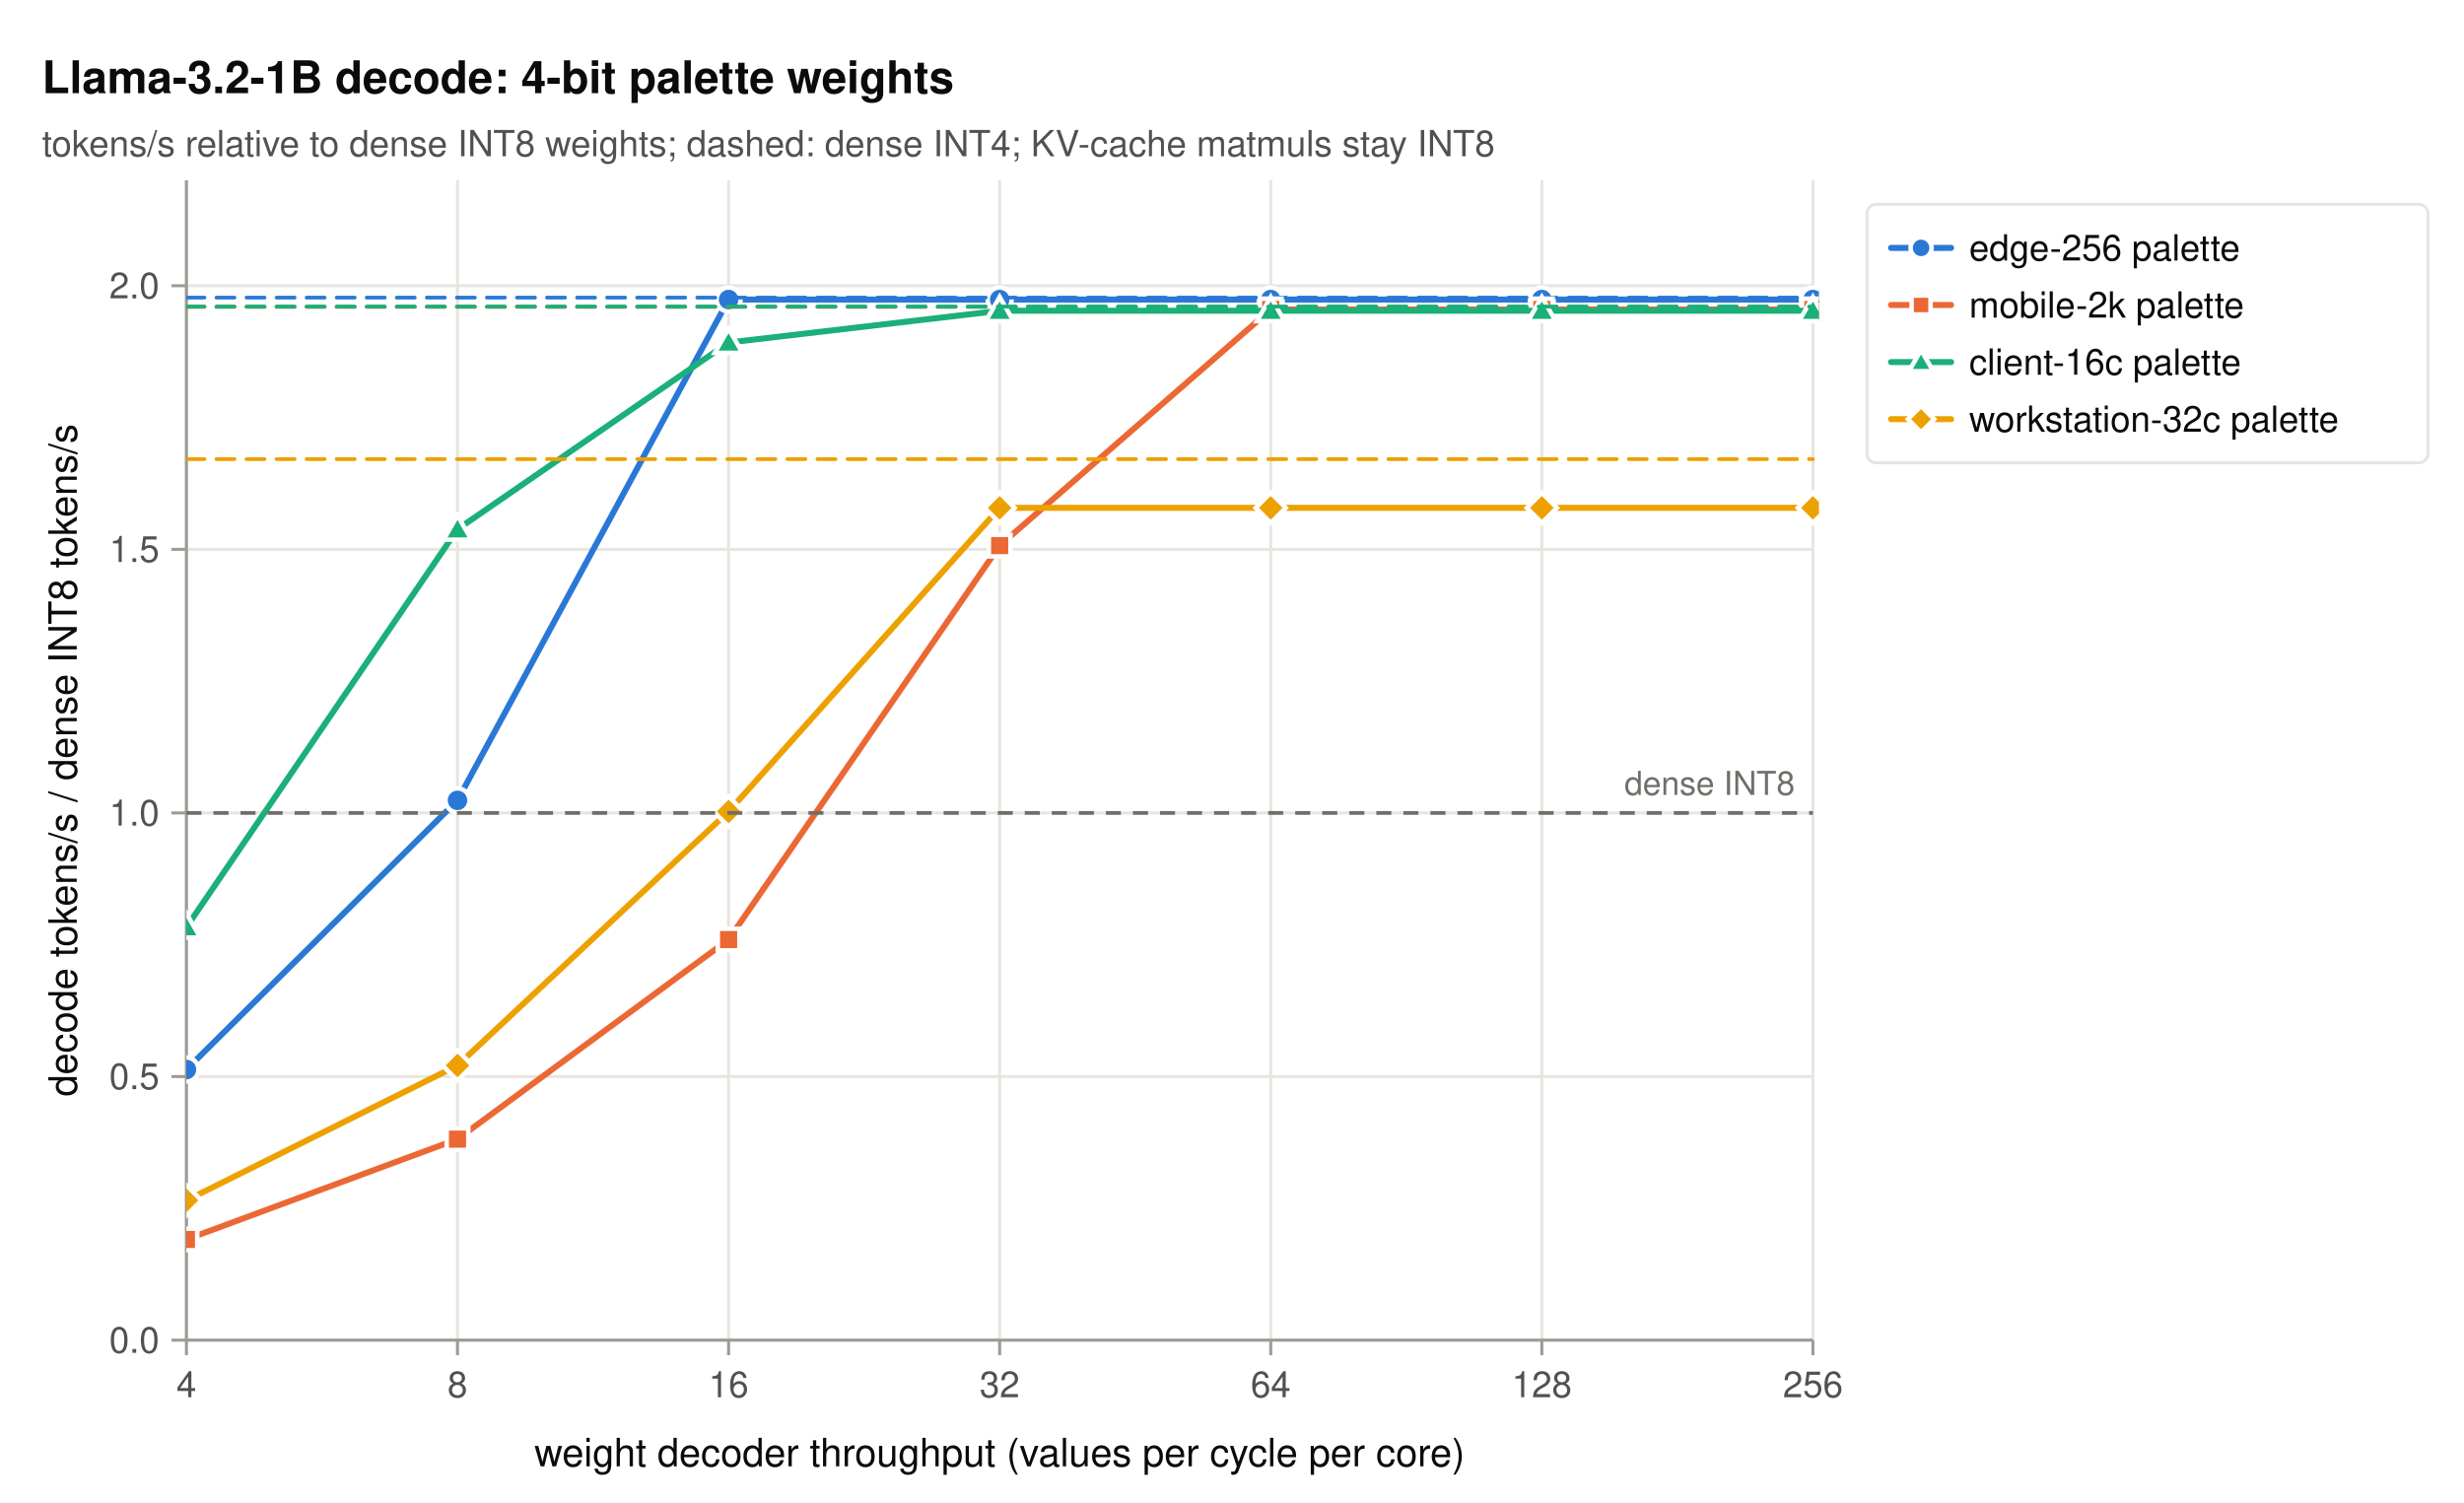
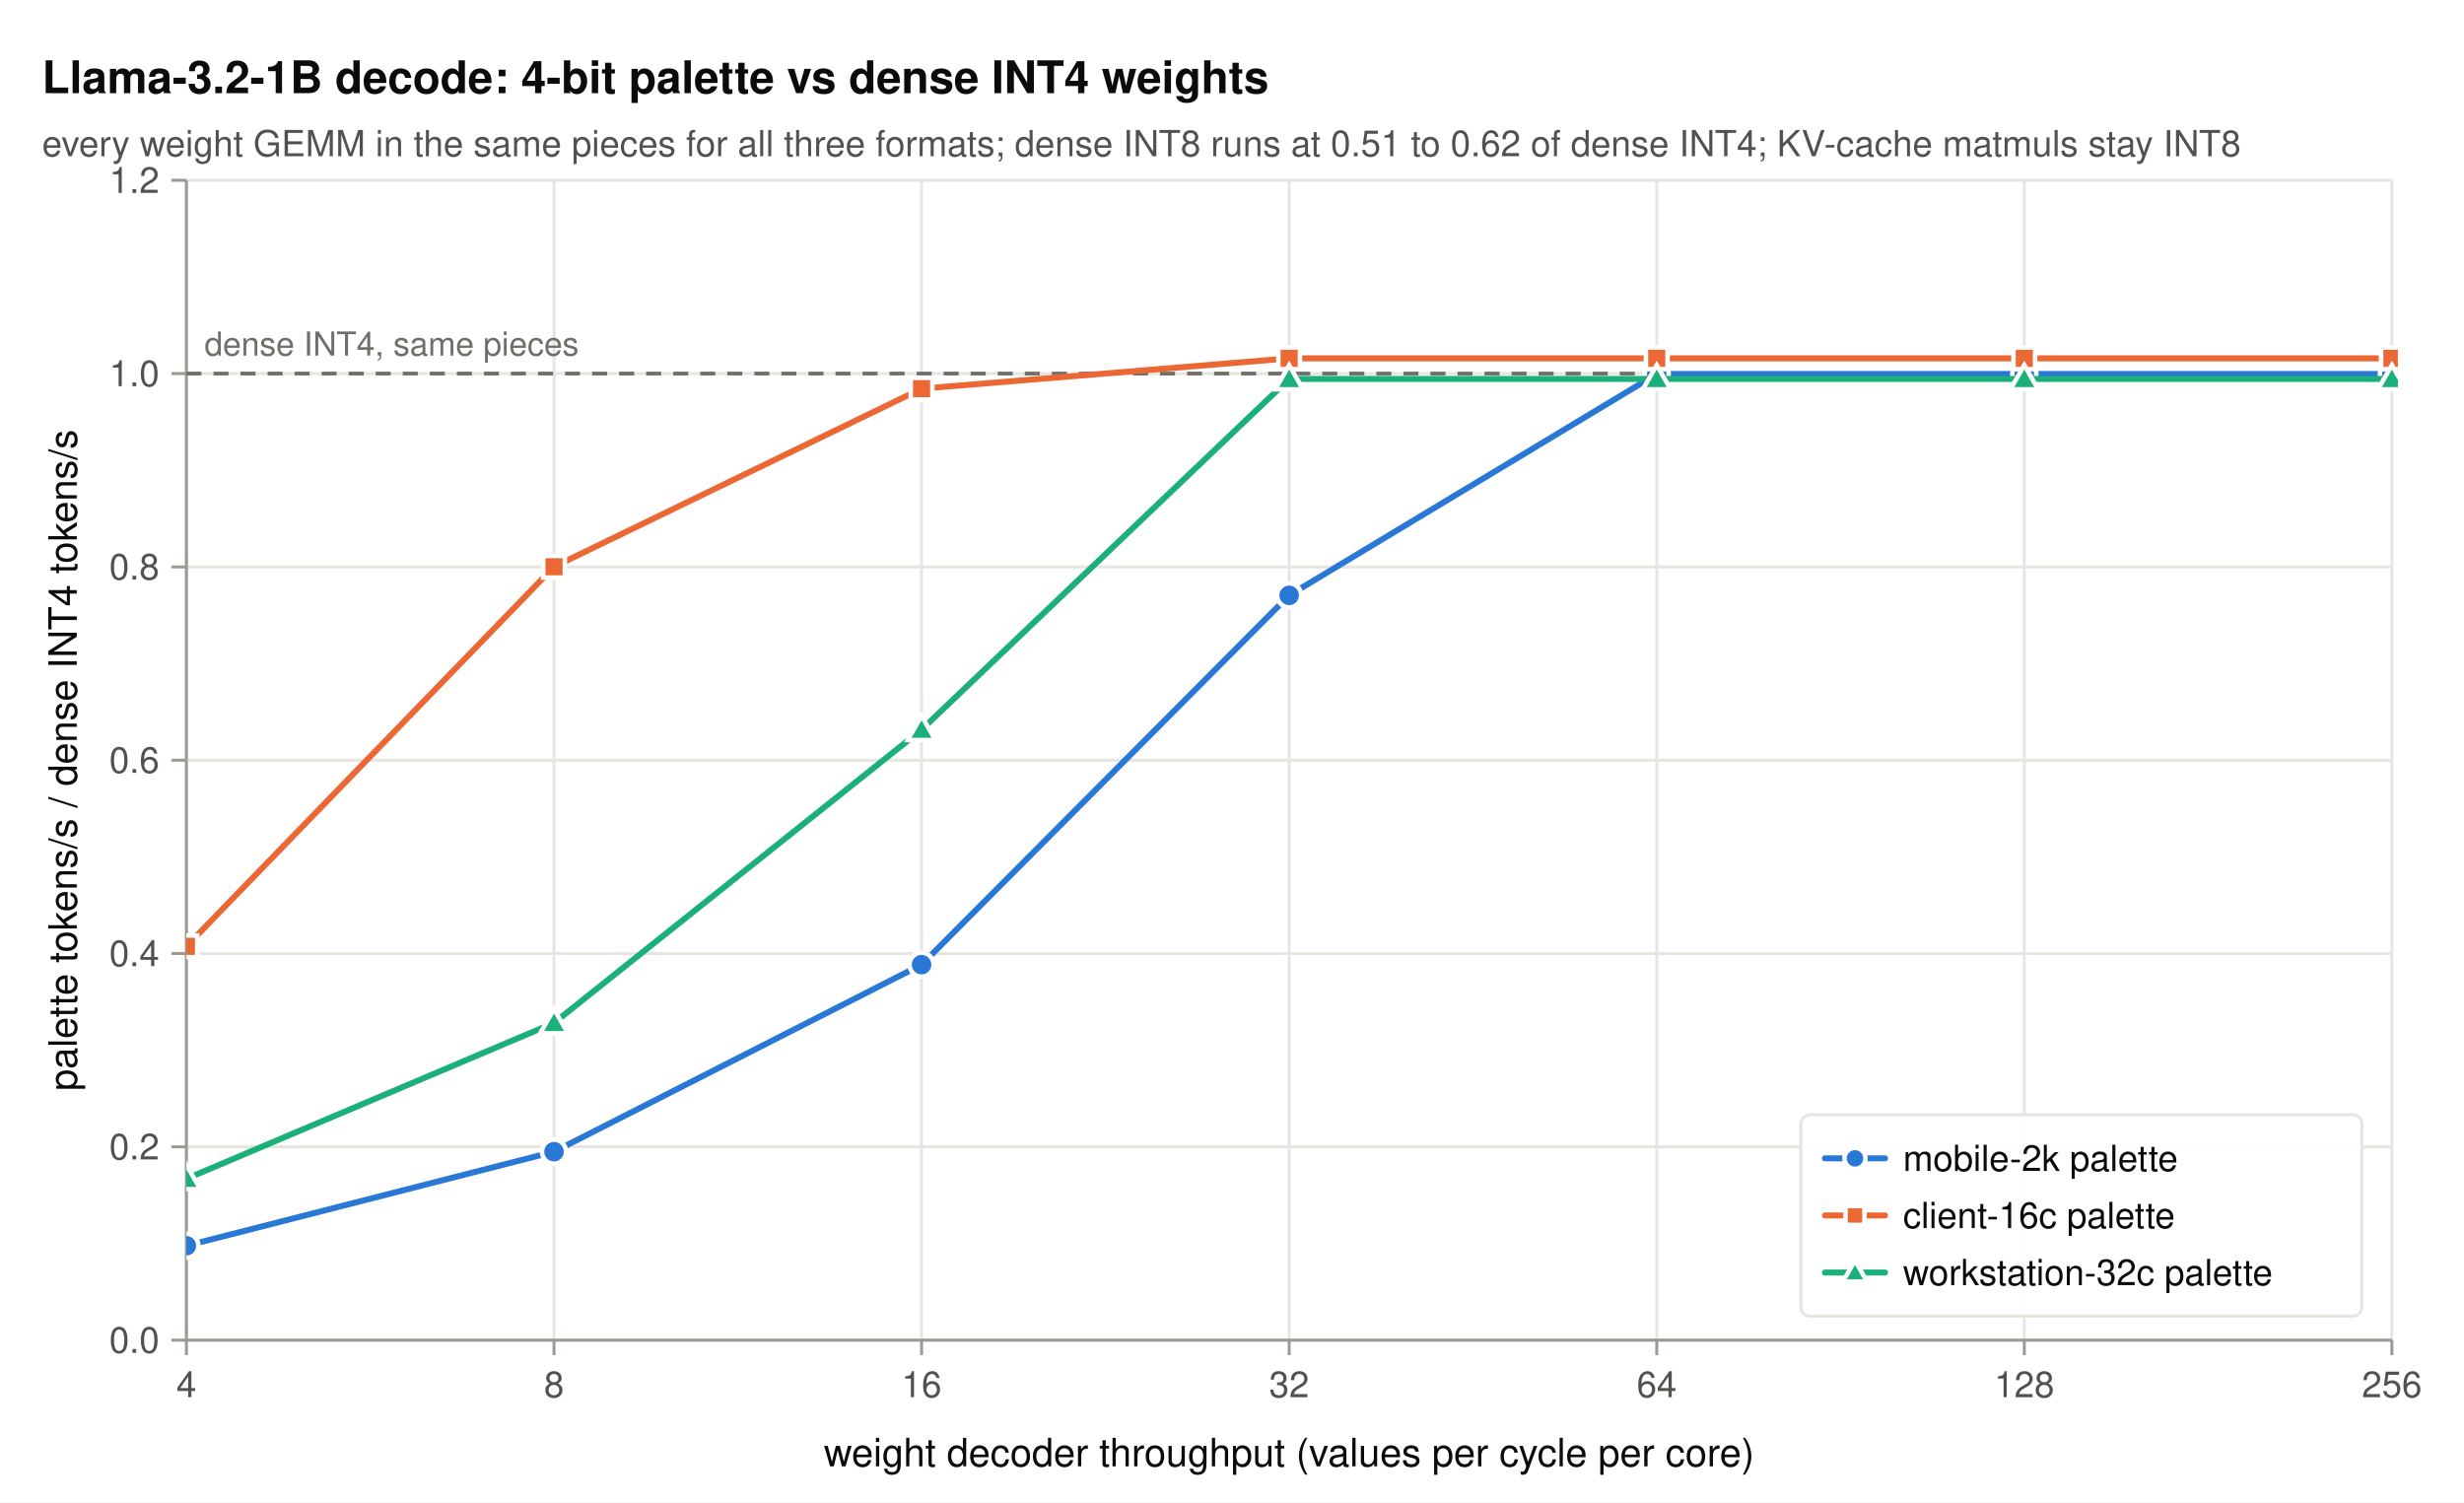
<svg xmlns="http://www.w3.org/2000/svg" width="820" height="500" viewBox="0 0 820 500" font-family="system-ui, -apple-system, 'Segoe UI', Helvetica, Arial, sans-serif">
  <rect width="820" height="500" fill="#ffffff" />
  <defs>
    <clipPath id="s7-plot">
-       <rect x="62.04" y="58" width="543.28" height="388" />
+       <rect x="62.04" y="58" width="735.96" height="388" />
    </clipPath>
  </defs>
-   <text x="14" y="31" font-size="15" fill="#0b0b0b" font-weight="600">Llama-3.2-1B decode: 4-bit palette weights</text>
-   <text x="14" y="52" font-size="12" fill="#52514e">tokens/s relative to dense INT8 weights; dashed: dense INT4; KV-cache matmuls stay INT8</text>
+   <text x="14" y="31" font-size="15" fill="#0b0b0b" font-weight="600">Llama-3.2-1B decode: 4-bit palette vs dense INT4 weights</text>
+   <text x="14" y="52" font-size="12" fill="#52514e">every weight GEMM in the same pieces for all three formats; dense INT8 runs at 0.51 to 0.62 of dense INT4; KV-cache matmuls stay INT8</text>
  <g stroke="#e6e5df" stroke-width="1" fill="none">
-     <line x1="62.04" y1="446" x2="603.32" y2="446" />
-     <line x1="62.04" y1="358.27" x2="603.32" y2="358.27" />
-     <line x1="62.04" y1="270.55" x2="603.32" y2="270.55" />
-     <line x1="62.04" y1="182.82" x2="603.32" y2="182.82" />
-     <line x1="62.04" y1="95.09" x2="603.32" y2="95.09" />
+     <line x1="62.04" y1="446" x2="796" y2="446" />
+     <line x1="62.04" y1="381.67" x2="796" y2="381.67" />
+     <line x1="62.04" y1="317.33" x2="796" y2="317.33" />
+     <line x1="62.04" y1="253" x2="796" y2="253" />
+     <line x1="62.04" y1="188.67" x2="796" y2="188.67" />
+     <line x1="62.04" y1="124.33" x2="796" y2="124.33" />
+     <line x1="62.04" y1="60" x2="796" y2="60" />
    <line x1="62.04" y1="60" x2="62.04" y2="446" />
-     <line x1="152.25" y1="60" x2="152.25" y2="446" />
-     <line x1="242.47" y1="60" x2="242.47" y2="446" />
-     <line x1="332.68" y1="60" x2="332.68" y2="446" />
-     <line x1="422.89" y1="60" x2="422.89" y2="446" />
-     <line x1="513.11" y1="60" x2="513.11" y2="446" />
-     <line x1="603.32" y1="60" x2="603.32" y2="446" />
+     <line x1="184.37" y1="60" x2="184.37" y2="446" />
+     <line x1="306.69" y1="60" x2="306.69" y2="446" />
+     <line x1="429.02" y1="60" x2="429.02" y2="446" />
+     <line x1="551.35" y1="60" x2="551.35" y2="446" />
+     <line x1="673.67" y1="60" x2="673.67" y2="446" />
+     <line x1="796" y1="60" x2="796" y2="446" />
  </g>
  <g stroke="#9c9a93" stroke-width="1" fill="none">
-     <line x1="62.04" y1="446" x2="603.32" y2="446" />
+     <line x1="62.04" y1="446" x2="796" y2="446" />
    <line x1="62.04" y1="60" x2="62.04" y2="446" />
    <line x1="62.04" y1="446" x2="62.04" y2="451" />
-     <line x1="152.25" y1="446" x2="152.25" y2="451" />
-     <line x1="242.47" y1="446" x2="242.47" y2="451" />
-     <line x1="332.68" y1="446" x2="332.68" y2="451" />
-     <line x1="422.89" y1="446" x2="422.89" y2="451" />
-     <line x1="513.11" y1="446" x2="513.11" y2="451" />
-     <line x1="603.32" y1="446" x2="603.32" y2="451" />
+     <line x1="184.37" y1="446" x2="184.37" y2="451" />
+     <line x1="306.69" y1="446" x2="306.69" y2="451" />
+     <line x1="429.02" y1="446" x2="429.02" y2="451" />
+     <line x1="551.35" y1="446" x2="551.35" y2="451" />
+     <line x1="673.67" y1="446" x2="673.67" y2="451" />
+     <line x1="796" y1="446" x2="796" y2="451" />
    <line x1="57.04" y1="446" x2="62.04" y2="446" />
-     <line x1="57.04" y1="358.27" x2="62.04" y2="358.27" />
-     <line x1="57.04" y1="270.55" x2="62.04" y2="270.55" />
-     <line x1="57.04" y1="182.82" x2="62.04" y2="182.82" />
-     <line x1="57.04" y1="95.09" x2="62.04" y2="95.09" />
+     <line x1="57.04" y1="381.67" x2="62.04" y2="381.67" />
+     <line x1="57.04" y1="317.33" x2="62.04" y2="317.33" />
+     <line x1="57.04" y1="253" x2="62.04" y2="253" />
+     <line x1="57.04" y1="188.67" x2="62.04" y2="188.67" />
+     <line x1="57.04" y1="124.33" x2="62.04" y2="124.33" />
+     <line x1="57.04" y1="60" x2="62.04" y2="60" />
  </g>
  <g style="font-variant-numeric: tabular-nums">
    <text x="62.04" y="465" font-size="12" fill="#52514e" text-anchor="middle">4</text>
-     <text x="152.25" y="465" font-size="12" fill="#52514e" text-anchor="middle">8</text>
-     <text x="242.47" y="465" font-size="12" fill="#52514e" text-anchor="middle">16</text>
-     <text x="332.68" y="465" font-size="12" fill="#52514e" text-anchor="middle">32</text>
-     <text x="422.89" y="465" font-size="12" fill="#52514e" text-anchor="middle">64</text>
-     <text x="513.11" y="465" font-size="12" fill="#52514e" text-anchor="middle">128</text>
-     <text x="603.32" y="465" font-size="12" fill="#52514e" text-anchor="middle">256</text>
+     <text x="184.37" y="465" font-size="12" fill="#52514e" text-anchor="middle">8</text>
+     <text x="306.69" y="465" font-size="12" fill="#52514e" text-anchor="middle">16</text>
+     <text x="429.02" y="465" font-size="12" fill="#52514e" text-anchor="middle">32</text>
+     <text x="551.35" y="465" font-size="12" fill="#52514e" text-anchor="middle">64</text>
+     <text x="673.67" y="465" font-size="12" fill="#52514e" text-anchor="middle">128</text>
+     <text x="796" y="465" font-size="12" fill="#52514e" text-anchor="middle">256</text>
    <text x="53.04" y="450.2" font-size="12" fill="#52514e" text-anchor="end">0.0</text>
-     <text x="53.04" y="362.47" font-size="12" fill="#52514e" text-anchor="end">0.5</text>
-     <text x="53.04" y="274.75" font-size="12" fill="#52514e" text-anchor="end">1.0</text>
-     <text x="53.04" y="187.02" font-size="12" fill="#52514e" text-anchor="end">1.5</text>
-     <text x="53.04" y="99.29" font-size="12" fill="#52514e" text-anchor="end">2.0</text>
+     <text x="53.04" y="385.87" font-size="12" fill="#52514e" text-anchor="end">0.2</text>
+     <text x="53.04" y="321.53" font-size="12" fill="#52514e" text-anchor="end">0.4</text>
+     <text x="53.04" y="257.2" font-size="12" fill="#52514e" text-anchor="end">0.6</text>
+     <text x="53.04" y="192.87" font-size="12" fill="#52514e" text-anchor="end">0.8</text>
+     <text x="53.04" y="128.53" font-size="12" fill="#52514e" text-anchor="end">1.0</text>
+     <text x="53.04" y="64.2" font-size="12" fill="#52514e" text-anchor="end">1.2</text>
  </g>
-   <text x="332.68" y="488" font-size="13" fill="#0b0b0b" text-anchor="middle">weight decoder throughput (values per cycle per core)</text>
-   <text x="21.2" y="253" font-size="13" fill="#0b0b0b" text-anchor="middle" dominant-baseline="middle" transform="rotate(-90 21.2 253)">decode tokens/s / dense INT8 tokens/s</text>
+   <text x="429.02" y="488" font-size="13" fill="#0b0b0b" text-anchor="middle">weight decoder throughput (values per cycle per core)</text>
+   <text x="21.2" y="253" font-size="13" fill="#0b0b0b" text-anchor="middle" dominant-baseline="middle" transform="rotate(-90 21.2 253)">palette tokens/s / dense INT4 tokens/s</text>
  <g clip-path="url(#s7-plot)">
-     <path d="M62.04,355.94 L152.25,266.36 L242.47,99.69 L332.68,99.69 L422.89,99.69 L513.11,99.69 L603.32,99.69" fill="none" stroke="#2a78d6" stroke-width="2" stroke-linejoin="round" stroke-linecap="round" />
-     <circle cx="62.04" cy="355.94" r="4" fill="#2a78d6" stroke="#ffffff" stroke-width="1.5" />
-     <circle cx="152.25" cy="266.36" r="4" fill="#2a78d6" stroke="#ffffff" stroke-width="1.5" />
-     <circle cx="242.47" cy="99.69" r="4" fill="#2a78d6" stroke="#ffffff" stroke-width="1.5" />
-     <circle cx="332.68" cy="99.69" r="4" fill="#2a78d6" stroke="#ffffff" stroke-width="1.5" />
-     <circle cx="422.89" cy="99.69" r="4" fill="#2a78d6" stroke="#ffffff" stroke-width="1.5" />
-     <circle cx="513.11" cy="99.69" r="4" fill="#2a78d6" stroke="#ffffff" stroke-width="1.5" />
-     <circle cx="603.32" cy="99.69" r="4" fill="#2a78d6" stroke="#ffffff" stroke-width="1.5" />
-     <path d="M62.04,99.04 L603.32,99.04" fill="none" stroke="#2a78d6" stroke-width="1.25" stroke-linejoin="round" stroke-linecap="round" stroke-dasharray="6 4" />
-     <path d="M62.04,412.49 L152.25,379.11 L242.47,312.69 L332.68,181.58 L422.89,102.99 L513.11,102.99 L603.32,102.99" fill="none" stroke="#eb6834" stroke-width="2" stroke-linejoin="round" stroke-linecap="round" />
-     <rect x="58.44" y="408.89" width="7.2" height="7.2" fill="#eb6834" stroke="#ffffff" stroke-width="1.5" />
-     <rect x="148.65" y="375.51" width="7.2" height="7.2" fill="#eb6834" stroke="#ffffff" stroke-width="1.5" />
-     <rect x="238.87" y="309.09" width="7.2" height="7.2" fill="#eb6834" stroke="#ffffff" stroke-width="1.5" />
-     <rect x="329.08" y="177.98" width="7.2" height="7.2" fill="#eb6834" stroke="#ffffff" stroke-width="1.5" />
-     <rect x="419.29" y="99.39" width="7.2" height="7.2" fill="#eb6834" stroke="#ffffff" stroke-width="1.5" />
-     <rect x="509.51" y="99.39" width="7.2" height="7.2" fill="#eb6834" stroke="#ffffff" stroke-width="1.5" />
-     <rect x="599.72" y="99.39" width="7.2" height="7.2" fill="#eb6834" stroke="#ffffff" stroke-width="1.5" />
-     <path d="M62.04,102.13 L603.32,102.13" fill="none" stroke="#eb6834" stroke-width="1.25" stroke-linejoin="round" stroke-linecap="round" stroke-dasharray="6 4" />
-     <path d="M62.04,308.58 L152.25,176.14 L242.47,113.99 L332.68,103.42 L422.89,103.42 L513.11,103.42 L603.32,103.42" fill="none" stroke="#1baf7a" stroke-width="2" stroke-linejoin="round" stroke-linecap="round" />
-     <polygon points="62.04,303.98 66.64,312.03 57.44,312.03" fill="#1baf7a" stroke="#ffffff" stroke-width="1.5" />
-     <polygon points="152.25,171.54 156.85,179.59 147.65,179.59" fill="#1baf7a" stroke="#ffffff" stroke-width="1.5" />
-     <polygon points="242.47,109.39 247.07,117.44 237.87,117.44" fill="#1baf7a" stroke="#ffffff" stroke-width="1.5" />
-     <polygon points="332.68,98.82 337.28,106.87 328.08,106.87" fill="#1baf7a" stroke="#ffffff" stroke-width="1.5" />
-     <polygon points="422.89,98.82 427.49,106.87 418.29,106.87" fill="#1baf7a" stroke="#ffffff" stroke-width="1.5" />
-     <polygon points="513.11,98.82 517.71,106.87 508.51,106.87" fill="#1baf7a" stroke="#ffffff" stroke-width="1.5" />
-     <polygon points="603.32,98.82 607.92,106.87 598.72,106.87" fill="#1baf7a" stroke="#ffffff" stroke-width="1.5" />
-     <path d="M62.04,102.03 L603.32,102.03" fill="none" stroke="#1baf7a" stroke-width="1.25" stroke-linejoin="round" stroke-linecap="round" stroke-dasharray="6 4" />
-     <path d="M62.04,399.49 L152.25,354.58 L242.47,270.08 L332.68,169.01 L422.89,169.01 L513.11,169.01 L603.32,169.01" fill="none" stroke="#eda100" stroke-width="2" stroke-linejoin="round" stroke-linecap="round" />
-     <polygon points="62.04,394.49 67.04,399.49 62.04,404.49 57.04,399.49" fill="#eda100" stroke="#ffffff" stroke-width="1.5" />
-     <polygon points="152.25,349.58 157.25,354.58 152.25,359.58 147.25,354.58" fill="#eda100" stroke="#ffffff" stroke-width="1.5" />
-     <polygon points="242.47,265.08 247.47,270.08 242.47,275.08 237.47,270.08" fill="#eda100" stroke="#ffffff" stroke-width="1.5" />
-     <polygon points="332.68,164.01 337.68,169.01 332.68,174.01 327.68,169.01" fill="#eda100" stroke="#ffffff" stroke-width="1.5" />
-     <polygon points="422.89,164.01 427.89,169.01 422.89,174.01 417.89,169.01" fill="#eda100" stroke="#ffffff" stroke-width="1.5" />
-     <polygon points="513.11,164.01 518.11,169.01 513.11,174.01 508.11,169.01" fill="#eda100" stroke="#ffffff" stroke-width="1.5" />
-     <polygon points="603.32,164.01 608.32,169.01 603.32,174.01 598.32,169.01" fill="#eda100" stroke="#ffffff" stroke-width="1.5" />
-     <path d="M62.04,152.79 L603.32,152.79" fill="none" stroke="#eda100" stroke-width="1.25" stroke-linejoin="round" stroke-linecap="round" stroke-dasharray="6 4" />
-     <line x1="62.04" y1="270.55" x2="603.32" y2="270.55" stroke="#6f6e69" stroke-width="1.25" stroke-dasharray="5 4" />
+     <line x1="62.04" y1="124.33" x2="796" y2="124.33" stroke="#6f6e69" stroke-width="1.25" stroke-dasharray="5 4" />
+     <path d="M62.04,414.59 L184.37,383.29 L306.69,321.04 L429.02,198.13 L551.35,124.46 L673.67,124.46 L796,124.46" fill="none" stroke="#2a78d6" stroke-width="2" stroke-linejoin="round" stroke-linecap="round" />
+     <circle cx="62.04" cy="414.59" r="4" fill="#2a78d6" stroke="#ffffff" stroke-width="1.5" />
+     <circle cx="184.37" cy="383.29" r="4" fill="#2a78d6" stroke="#ffffff" stroke-width="1.5" />
+     <circle cx="306.69" cy="321.04" r="4" fill="#2a78d6" stroke="#ffffff" stroke-width="1.5" />
+     <circle cx="429.02" cy="198.13" r="4" fill="#2a78d6" stroke="#ffffff" stroke-width="1.5" />
+     <circle cx="551.35" cy="124.46" r="4" fill="#2a78d6" stroke="#ffffff" stroke-width="1.5" />
+     <circle cx="673.67" cy="124.46" r="4" fill="#2a78d6" stroke="#ffffff" stroke-width="1.5" />
+     <circle cx="796" cy="124.46" r="4" fill="#2a78d6" stroke="#ffffff" stroke-width="1.5" />
+     <path d="M62.04,314.93 L184.37,188.62 L306.69,129.34 L429.02,119.26 L551.35,119.26 L673.67,119.26 L796,119.26" fill="none" stroke="#eb6834" stroke-width="2" stroke-linejoin="round" stroke-linecap="round" />
+     <rect x="58.44" y="311.33" width="7.2" height="7.2" fill="#eb6834" stroke="#ffffff" stroke-width="1.5" />
+     <rect x="180.77" y="185.02" width="7.2" height="7.2" fill="#eb6834" stroke="#ffffff" stroke-width="1.5" />
+     <rect x="303.09" y="125.74" width="7.2" height="7.2" fill="#eb6834" stroke="#ffffff" stroke-width="1.5" />
+     <rect x="425.42" y="115.66" width="7.2" height="7.2" fill="#eb6834" stroke="#ffffff" stroke-width="1.5" />
+     <rect x="547.75" y="115.66" width="7.2" height="7.2" fill="#eb6834" stroke="#ffffff" stroke-width="1.5" />
+     <rect x="670.07" y="115.66" width="7.2" height="7.2" fill="#eb6834" stroke="#ffffff" stroke-width="1.5" />
+     <rect x="792.4" y="115.66" width="7.2" height="7.2" fill="#eb6834" stroke="#ffffff" stroke-width="1.5" />
+     <path d="M62.04,392.29 L184.37,340.42 L306.69,242.83 L429.02,126.11 L551.35,126.11 L673.67,126.11 L796,126.11" fill="none" stroke="#1baf7a" stroke-width="2" stroke-linejoin="round" stroke-linecap="round" />
+     <polygon points="62.04,387.69 66.64,395.74 57.44,395.74" fill="#1baf7a" stroke="#ffffff" stroke-width="1.5" />
+     <polygon points="184.37,335.82 188.97,343.87 179.77,343.87" fill="#1baf7a" stroke="#ffffff" stroke-width="1.5" />
+     <polygon points="306.69,238.23 311.29,246.28 302.09,246.28" fill="#1baf7a" stroke="#ffffff" stroke-width="1.5" />
+     <polygon points="429.02,121.51 433.62,129.56 424.42,129.56" fill="#1baf7a" stroke="#ffffff" stroke-width="1.5" />
+     <polygon points="551.35,121.51 555.95,129.56 546.75,129.56" fill="#1baf7a" stroke="#ffffff" stroke-width="1.5" />
+     <polygon points="673.67,121.51 678.27,129.56 669.07,129.56" fill="#1baf7a" stroke="#ffffff" stroke-width="1.5" />
+     <polygon points="796,121.51 800.6,129.56 791.4,129.56" fill="#1baf7a" stroke="#ffffff" stroke-width="1.5" />
  </g>
-   <text x="597.32" y="264.55" font-size="11" fill="#6f6e69" text-anchor="end">dense INT8</text>
-   <g transform="translate(621.32,68)">
-     <rect width="186.68" height="86" rx="3" fill="#ffffff" fill-opacity="0.92" stroke="#e6e5df" />
+   <text x="68.04" y="118.33" font-size="11" fill="#6f6e69">dense INT4, same pieces</text>
+   <g transform="translate(599.32,371)">
+     <rect width="186.68" height="67" rx="3" fill="#ffffff" fill-opacity="0.92" stroke="#e6e5df" />
    <line x1="8" y1="14.5" x2="28" y2="14.5" stroke="#2a78d6" stroke-width="2" stroke-linecap="round" />
    <circle cx="18" cy="14.5" r="3.5" fill="#2a78d6" stroke="#ffffff" stroke-width="1.5" />
-     <text x="34" y="18.7" font-size="12" fill="#0b0b0b">edge-256 palette</text>
+     <text x="34" y="18.7" font-size="12" fill="#0b0b0b">mobile-2k palette</text>
    <line x1="8" y1="33.5" x2="28" y2="33.5" stroke="#eb6834" stroke-width="2" stroke-linecap="round" />
    <rect x="14.85" y="30.35" width="6.3" height="6.3" fill="#eb6834" stroke="#ffffff" stroke-width="1.5" />
-     <text x="34" y="37.7" font-size="12" fill="#0b0b0b">mobile-2k palette</text>
+     <text x="34" y="37.7" font-size="12" fill="#0b0b0b">client-16c palette</text>
    <line x1="8" y1="52.5" x2="28" y2="52.5" stroke="#1baf7a" stroke-width="2" stroke-linecap="round" />
    <polygon points="18,48.48 22.02,55.52 13.98,55.52" fill="#1baf7a" stroke="#ffffff" stroke-width="1.5" />
-     <text x="34" y="56.7" font-size="12" fill="#0b0b0b">client-16c palette</text>
-     <line x1="8" y1="71.5" x2="28" y2="71.5" stroke="#eda100" stroke-width="2" stroke-linecap="round" />
-     <polygon points="18,67.12 22.38,71.5 18,75.88 13.62,71.5" fill="#eda100" stroke="#ffffff" stroke-width="1.5" />
-     <text x="34" y="75.7" font-size="12" fill="#0b0b0b">workstation-32c palette</text>
+     <text x="34" y="56.7" font-size="12" fill="#0b0b0b">workstation-32c palette</text>
  </g>
</svg>
